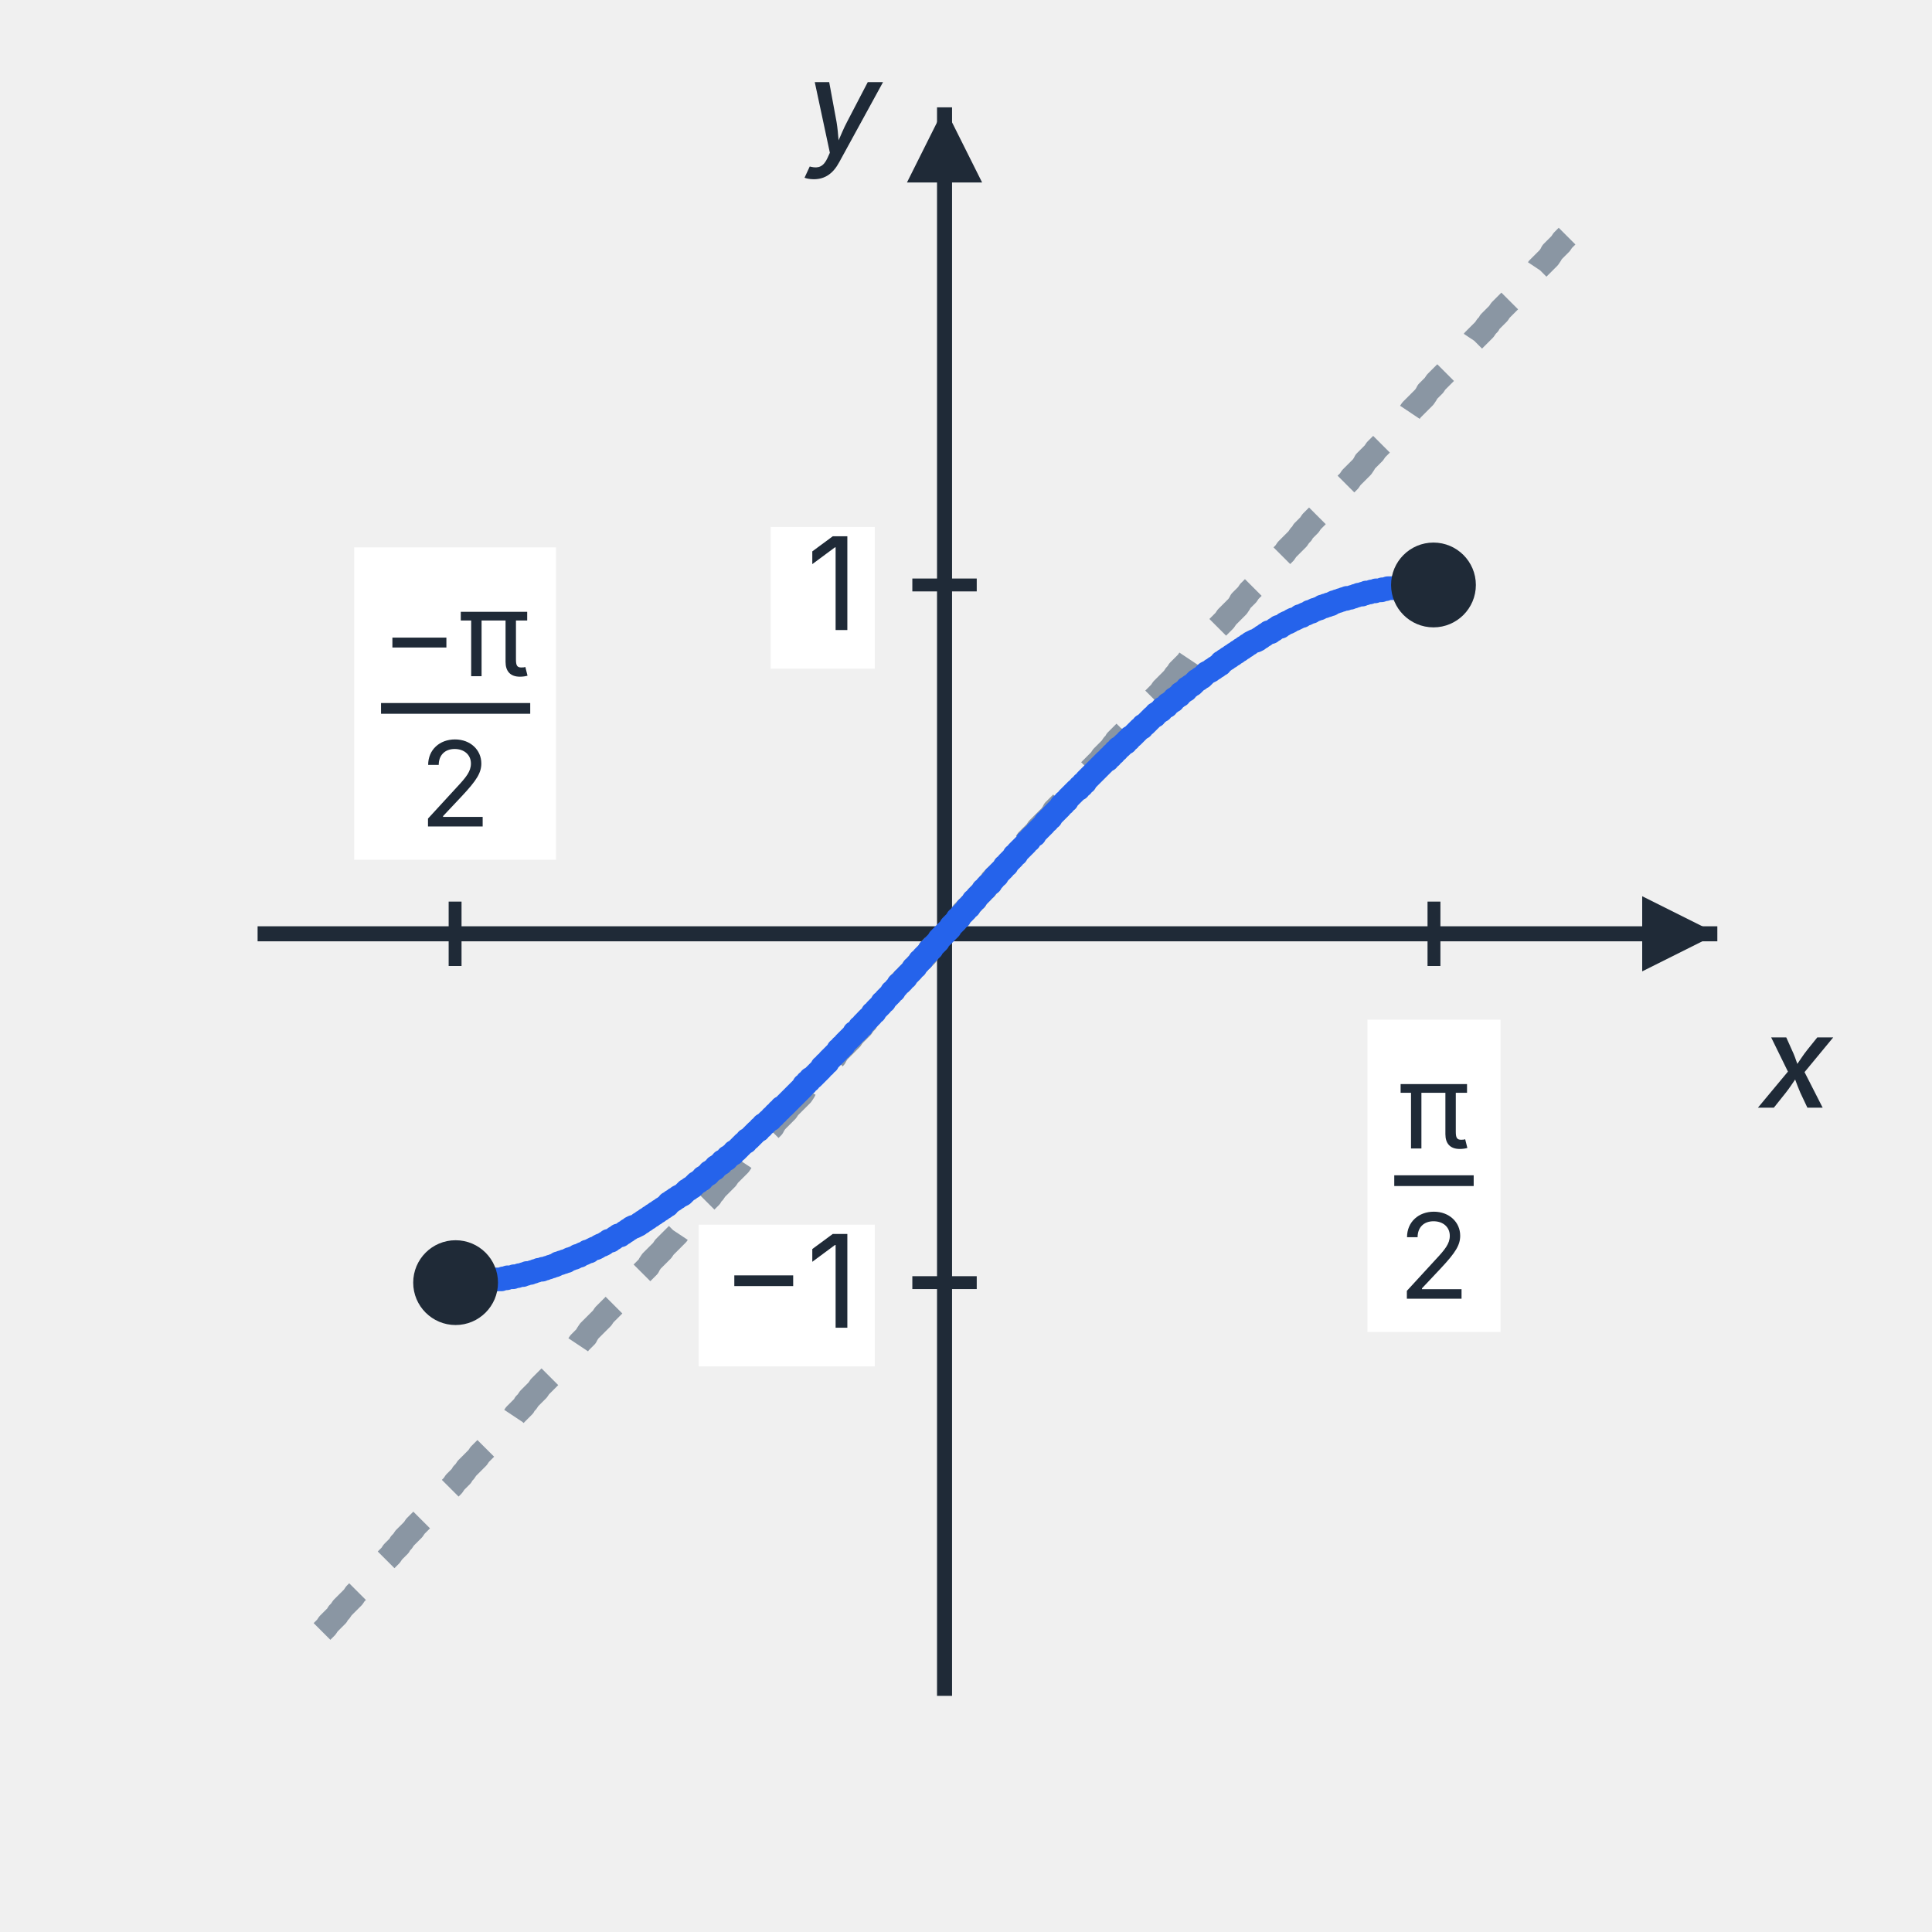
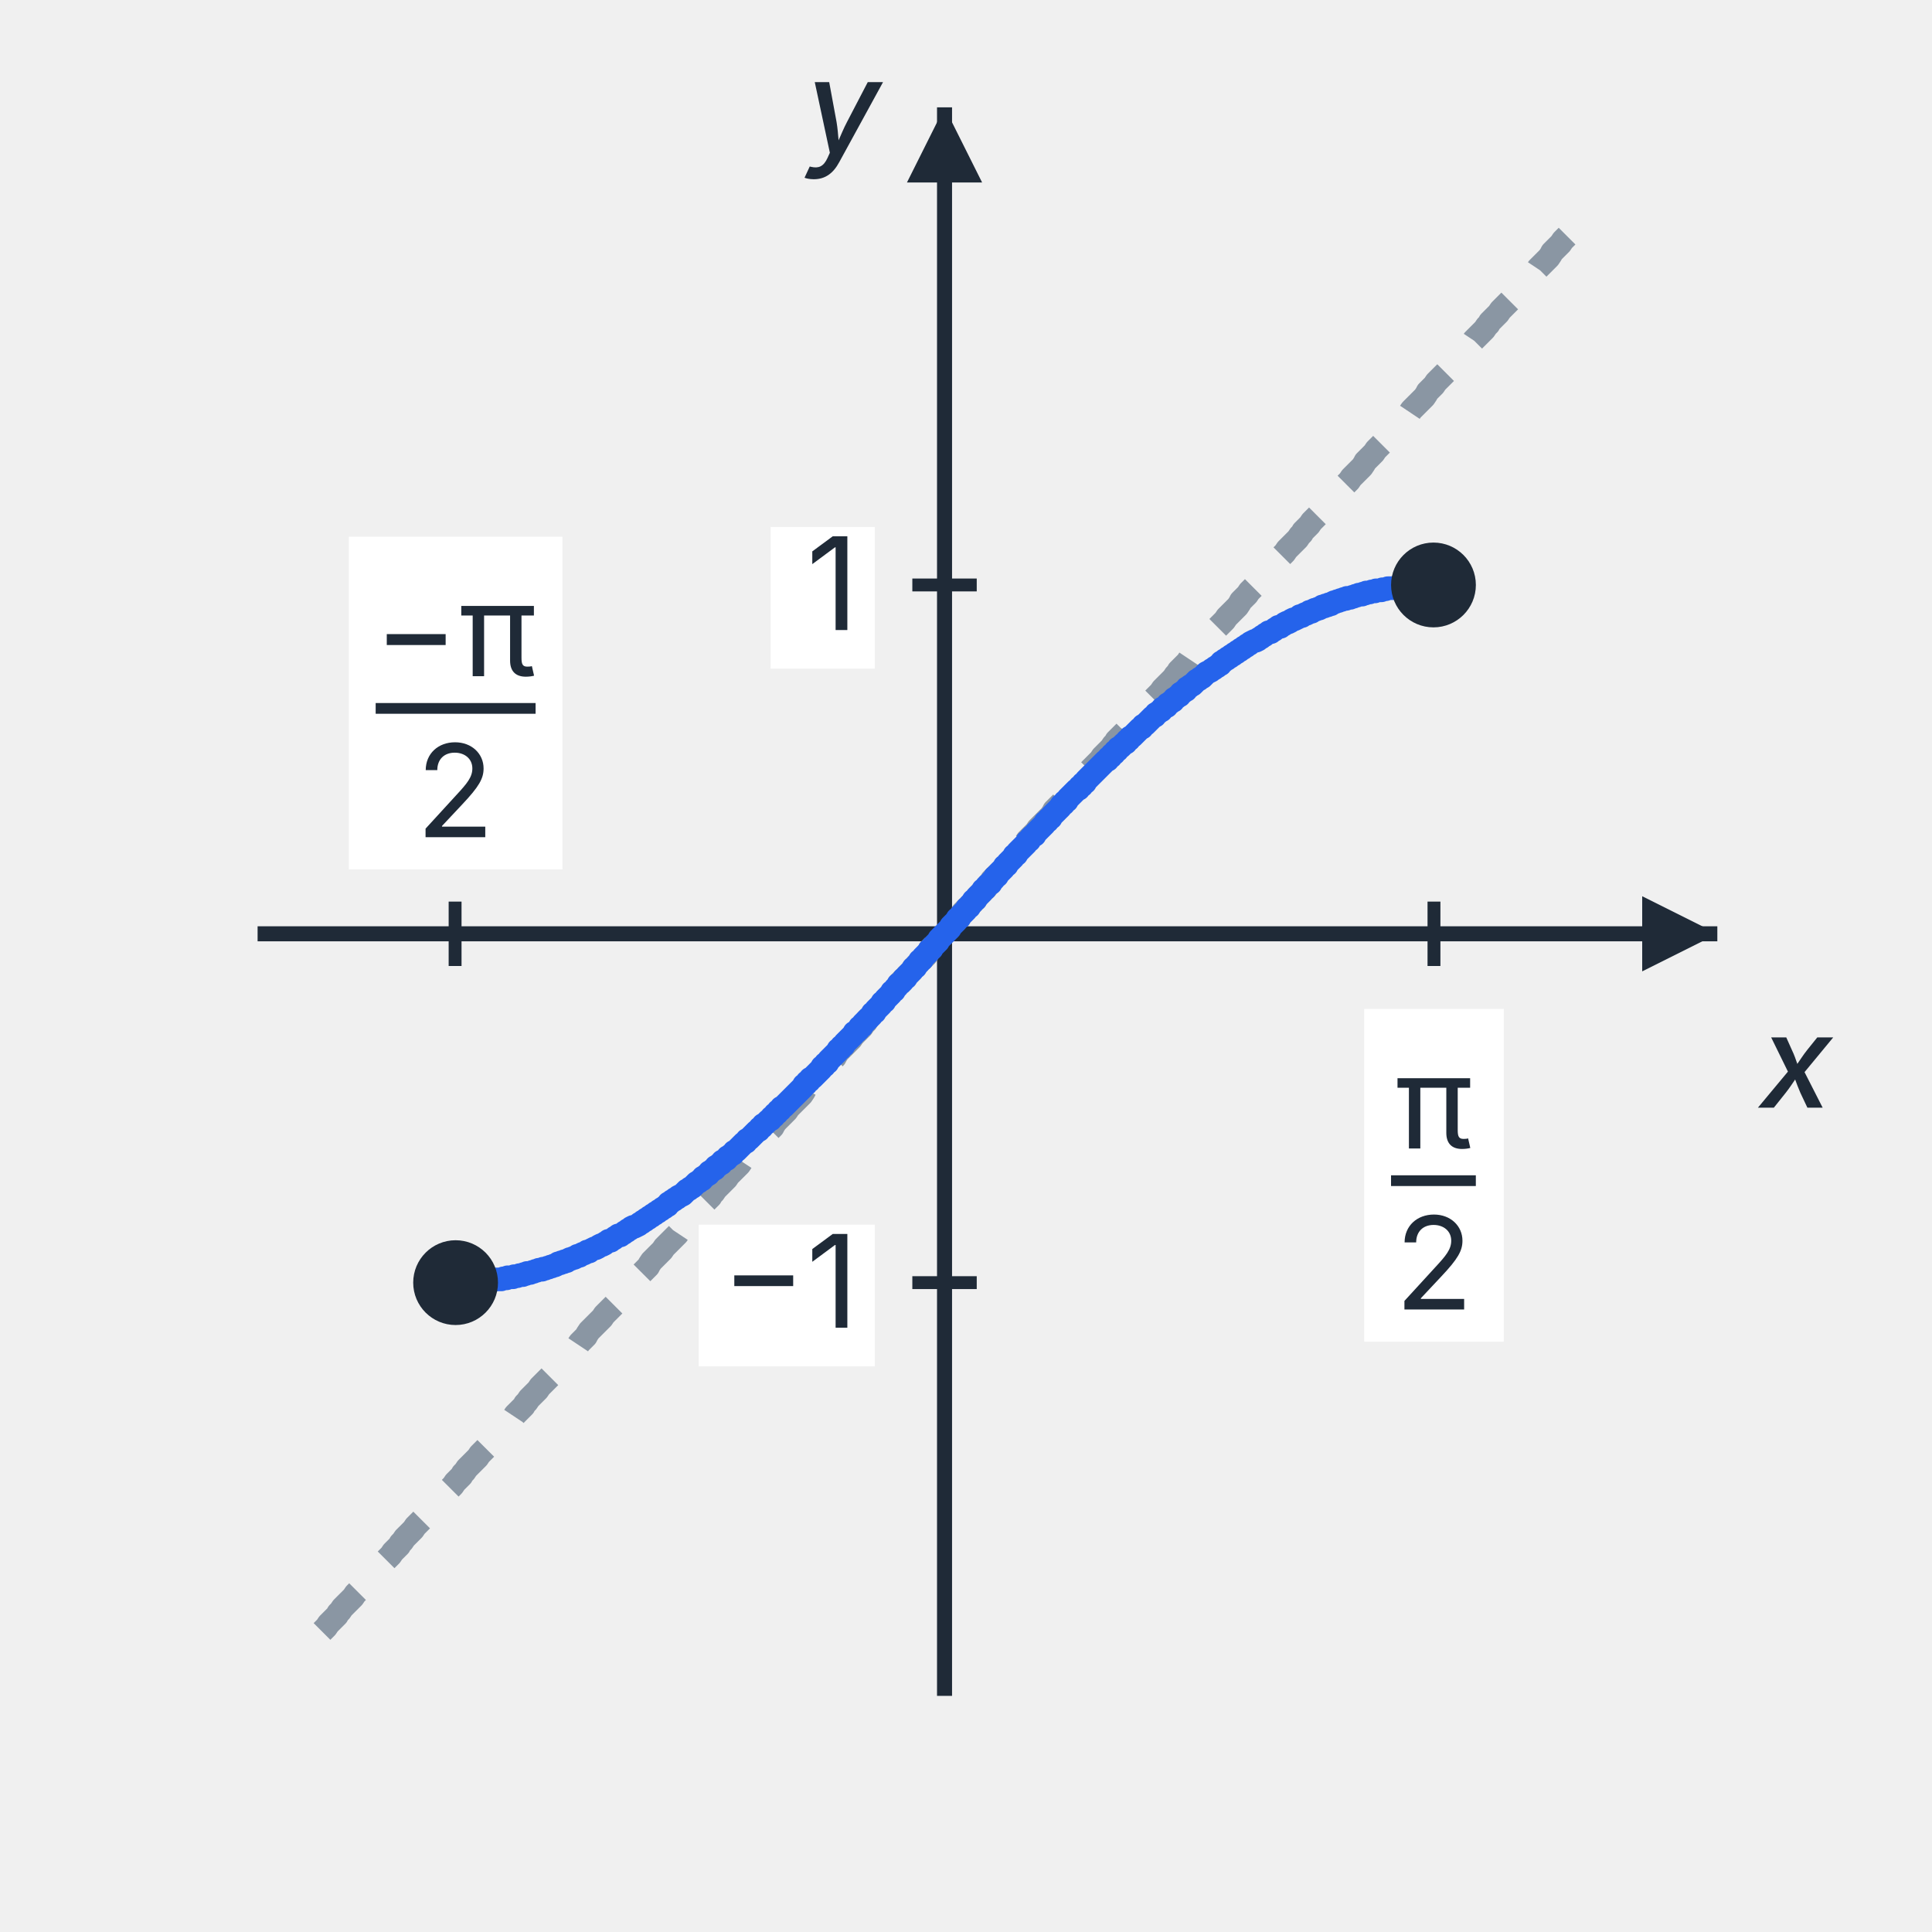
<svg xmlns="http://www.w3.org/2000/svg" viewBox="0 0 180 180" width="180" height="180" font-family="Inter, Arial, sans-serif">
  <line x1="24.0" y1="87.0" x2="160.0" y2="87.0" stroke="#1f2a37" stroke-width="1.4" />
  <path d="M160.0,87.0 l-7,-3.5 v7 z" fill="#1f2a37" />
  <line x1="88.0" y1="158.0" x2="88.0" y2="10.0" stroke="#1f2a37" stroke-width="1.4" />
  <path d="M88.0,10.0 l-3.5,7 h7 z" fill="#1f2a37" />
  <text x="164.0" y="103.2" text-anchor="start" font-size="12" fill="#1f2a37" font-weight="500" font-style="italic">x</text>
  <text x="82.0" y="14.2" text-anchor="end" font-size="12" fill="#1f2a37" font-weight="500" font-style="italic">y</text>
  <polyline points="30.0,152.0 30.2,151.8 30.4,151.6 30.6,151.3 30.8,151.1 31.0,150.9 31.2,150.7 31.4,150.5 31.5,150.3 31.7,150.1 31.9,149.8 32.1,149.6 32.3,149.4 32.5,149.2 32.7,149.0 32.9,148.8 33.1,148.5 33.3,148.3 33.5,148.1 33.7,147.9 33.9,147.7 34.1,147.4 34.3,147.2 34.4,147.0 34.6,146.8 34.8,146.6 35.0,146.4 35.2,146.2 35.4,145.9 35.6,145.7 35.8,145.5 36.0,145.3 36.2,145.1 36.4,144.9 36.6,144.6 36.8,144.4 37.0,144.2 37.2,144.0 37.3,143.8 37.5,143.6 37.7,143.3 37.9,143.1 38.1,142.9 38.3,142.7 38.5,142.5 38.7,142.2 38.9,142.0 39.1,141.8 39.3,141.6 39.5,141.4 39.7,141.2 39.9,140.9 40.1,140.7 40.2,140.5 40.4,140.3 40.6,140.1 40.8,139.9 41.0,139.7 41.2,139.4 41.4,139.2 41.6,139.0 41.8,138.8 42.0,138.6 42.2,138.4 42.4,138.1 42.6,137.9 42.8,137.7 43.0,137.5 43.1,137.3 43.3,137.1 43.5,136.8 43.7,136.6 43.9,136.4 44.1,136.2 44.3,136.0 44.5,135.8 44.7,135.5 44.9,135.3 45.1,135.1 45.3,134.9 45.5,134.7 45.7,134.4 45.9,134.2 46.0,134.0 46.2,133.8 46.4,133.6 46.6,133.4 46.8,133.1 47.0,132.9 47.2,132.7 47.4,132.5 47.6,132.3 47.8,132.1 48.0,131.8 48.2,131.6 48.4,131.4 48.6,131.2 48.8,131.0 48.9,130.8 49.1,130.6 49.3,130.3 49.5,130.1 49.7,129.9 49.9,129.7 50.1,129.5 50.3,129.2 50.5,129.0 50.7,128.8 50.9,128.6 51.1,128.4 51.3,128.2 51.5,127.9 51.7,127.7 51.8,127.5 52.0,127.3 52.2,127.1 52.4,126.9 52.6,126.6 52.8,126.4 53.0,126.2 53.2,126.0 53.4,125.8 53.6,125.6 53.8,125.4 54.0,125.1 54.2,124.9 54.4,124.7 54.6,124.5 54.7,124.3 54.9,124.0 55.1,123.8 55.3,123.6 55.5,123.4 55.7,123.2 55.9,123.0 56.1,122.8 56.3,122.5 56.5,122.3 56.7,122.1 56.9,121.9 57.1,121.7 57.3,121.5 57.5,121.2 57.6,121.0 57.8,120.8 58.0,120.6 58.2,120.4 58.4,120.2 58.6,119.9 58.8,119.7 59.0,119.5 59.2,119.3 59.4,119.1 59.6,118.8 59.8,118.6 60.0,118.4 60.2,118.2 60.4,118.0 60.5,117.8 60.7,117.5 60.9,117.3 61.1,117.1 61.3,116.9 61.5,116.7 61.7,116.5 61.9,116.2 62.1,116.0 62.3,115.8 62.5,115.6 62.7,115.4 62.9,115.2 63.1,115.0 63.3,114.7 63.4,114.5 63.6,114.3 63.8,114.1 64.0,113.9 64.2,113.7 64.4,113.4 64.6,113.2 64.8,113.0 65.0,112.8 65.2,112.6 65.4,112.4 65.6,112.1 65.8,111.9 66.0,111.7 66.2,111.5 66.3,111.3 66.5,111.1 66.7,110.8 66.9,110.6 67.1,110.4 67.3,110.2 67.5,110.0 67.7,109.8 67.9,109.5 68.1,109.3 68.3,109.1 68.5,108.9 68.7,108.7 68.9,108.5 69.1,108.2 69.2,108.0 69.4,107.8 69.6,107.6 69.8,107.4 70.0,107.2 70.2,106.9 70.4,106.7 70.6,106.5 70.8,106.3 71.0,106.1 71.2,105.9 71.4,105.6 71.6,105.4 71.8,105.2 72.0,105.0 72.1,104.8 72.3,104.5 72.5,104.3 72.7,104.1 72.9,103.9 73.1,103.7 73.3,103.5 73.5,103.2 73.7,103.0 73.9,102.8 74.1,102.6 74.3,102.4 74.5,102.2 74.7,102.0 74.9,101.7 75.0,101.5 75.2,101.3 75.4,101.1 75.6,100.9 75.8,100.6 76.0,100.4 76.2,100.2 76.4,100.0 76.6,99.8 76.8,99.6 77.0,99.3 77.2,99.1 77.4,98.9 77.6,98.7 77.8,98.5 77.9,98.3 78.1,98.0 78.3,97.8 78.5,97.6 78.7,97.4 78.9,97.2 79.1,97.0 79.3,96.8 79.5,96.5 79.7,96.3 79.9,96.1 80.1,95.9 80.3,95.7 80.5,95.4 80.7,95.2 80.8,95.0 81.0,94.8 81.2,94.6 81.4,94.4 81.6,94.1 81.8,93.9 82.0,93.7 82.2,93.5 82.4,93.3 82.6,93.1 82.8,92.8 83.0,92.6 83.2,92.4 83.4,92.2 83.6,92.0 83.7,91.8 83.9,91.5 84.1,91.3 84.3,91.1 84.5,90.9 84.7,90.7 84.9,90.5 85.1,90.2 85.3,90.0 85.5,89.8 85.7,89.6 85.9,89.4 86.1,89.2 86.3,89.0 86.5,88.7 86.6,88.5 86.8,88.3 87.0,88.1 87.2,87.9 87.4,87.7 87.6,87.4 87.8,87.2 88.0,87.0 88.2,86.8 88.4,86.6 88.6,86.3 88.8,86.1 89.0,85.9 89.2,85.7 89.4,85.5 89.5,85.3 89.7,85.0 89.9,84.8 90.1,84.6 90.3,84.4 90.5,84.2 90.7,84.0 90.9,83.8 91.1,83.5 91.3,83.3 91.5,83.1 91.7,82.9 91.9,82.7 92.1,82.4 92.3,82.2 92.4,82.0 92.6,81.8 92.8,81.6 93.0,81.4 93.2,81.1 93.4,80.9 93.6,80.7 93.8,80.5 94.0,80.3 94.2,80.1 94.4,79.8 94.6,79.6 94.8,79.4 95.0,79.2 95.2,79.0 95.3,78.8 95.5,78.6 95.7,78.3 95.9,78.1 96.1,77.9 96.3,77.7 96.5,77.5 96.7,77.2 96.9,77.0 97.1,76.8 97.3,76.6 97.5,76.4 97.7,76.2 97.9,76.0 98.1,75.7 98.2,75.5 98.4,75.3 98.6,75.1 98.8,74.9 99.0,74.7 99.2,74.4 99.4,74.2 99.6,74.0 99.8,73.8 100.0,73.6 100.2,73.3 100.4,73.1 100.6,72.9 100.8,72.7 101.0,72.5 101.1,72.3 101.3,72.1 101.5,71.8 101.7,71.6 101.9,71.4 102.1,71.2 102.3,71.0 102.5,70.8 102.7,70.5 102.9,70.3 103.1,70.1 103.3,69.9 103.5,69.7 103.7,69.4 103.9,69.2 104.0,69.0 104.2,68.8 104.4,68.6 104.6,68.4 104.8,68.2 105.0,67.9 105.2,67.7 105.4,67.5 105.6,67.3 105.8,67.1 106.0,66.8 106.2,66.6 106.4,66.4 106.6,66.2 106.8,66.0 106.9,65.8 107.1,65.5 107.3,65.3 107.5,65.1 107.7,64.9 107.9,64.7 108.1,64.5 108.3,64.2 108.5,64.0 108.7,63.8 108.9,63.6 109.1,63.4 109.3,63.2 109.5,62.9 109.7,62.7 109.8,62.5 110.0,62.3 110.2,62.1 110.4,61.9 110.6,61.7 110.8,61.4 111.0,61.2 111.2,61.0 111.4,60.8 111.6,60.6 111.8,60.4 112.0,60.1 112.2,59.9 112.4,59.7 112.6,59.5 112.7,59.3 112.9,59.1 113.1,58.8 113.3,58.6 113.5,58.4 113.7,58.2 113.9,58.0 114.1,57.8 114.3,57.5 114.5,57.3 114.7,57.1 114.9,56.9 115.1,56.7 115.3,56.5 115.5,56.2 115.6,56.0 115.8,55.8 116.0,55.6 116.2,55.4 116.4,55.1 116.6,54.9 116.8,54.7 117.0,54.5 117.2,54.3 117.4,54.1 117.6,53.8 117.8,53.6 118.0,53.4 118.2,53.2 118.4,53.0 118.5,52.8 118.7,52.5 118.9,52.3 119.1,52.1 119.3,51.9 119.5,51.7 119.7,51.5 119.9,51.2 120.1,51.0 120.3,50.8 120.5,50.6 120.7,50.4 120.9,50.2 121.1,49.9 121.3,49.7 121.4,49.5 121.6,49.3 121.8,49.1 122.0,48.9 122.2,48.6 122.4,48.4 122.6,48.2 122.8,48.0 123.0,47.8 123.2,47.6 123.4,47.3 123.6,47.1 123.8,46.9 124.0,46.7 124.2,46.5 124.3,46.3 124.5,46.1 124.7,45.8 124.9,45.6 125.1,45.4 125.3,45.2 125.5,45.0 125.7,44.8 125.9,44.5 126.1,44.3 126.3,44.1 126.5,43.9 126.7,43.7 126.9,43.5 127.1,43.2 127.2,43.0 127.4,42.8 127.6,42.6 127.8,42.4 128.0,42.2 128.2,41.9 128.4,41.7 128.6,41.5 128.8,41.3 129.0,41.1 129.2,40.9 129.4,40.6 129.6,40.4 129.8,40.2 130.0,40.0 130.1,39.8 130.3,39.5 130.5,39.3 130.7,39.1 130.9,38.9 131.1,38.7 131.3,38.5 131.5,38.2 131.7,38.0 131.9,37.8 132.1,37.6 132.3,37.4 132.5,37.2 132.7,37.0 132.9,36.7 133.0,36.5 133.2,36.3 133.4,36.1 133.6,35.9 133.8,35.6 134.0,35.4 134.2,35.2 134.4,35.0 134.6,34.8 134.8,34.6 135.0,34.3 135.2,34.1 135.4,33.9 135.6,33.7 135.8,33.5 135.9,33.3 136.1,33.0 136.3,32.8 136.5,32.6 136.7,32.4 136.9,32.2 137.1,32.0 137.3,31.7 137.5,31.5 137.7,31.3 137.9,31.1 138.1,30.9 138.3,30.7 138.5,30.4 138.7,30.2 138.8,30.0 139.0,29.8 139.2,29.6 139.4,29.4 139.6,29.2 139.8,28.9 140.0,28.7 140.2,28.5 140.4,28.3 140.6,28.1 140.8,27.9 141.0,27.6 141.2,27.4 141.4,27.2 141.6,27.0 141.7,26.8 141.9,26.6 142.1,26.3 142.3,26.1 142.5,25.9 142.7,25.7 142.9,25.5 143.1,25.3 143.3,25.0 143.5,24.8 143.7,24.6 143.9,24.4 144.1,24.2 144.3,24.0 144.5,23.7 144.6,23.5 144.8,23.3 145.0,23.1 145.2,22.9 145.4,22.7 145.6,22.4 145.8,22.2 146.0,22.0" fill="none" stroke="#8a96a3" stroke-width="2.2" stroke-dasharray="5 4" stroke-linejoin="round" />
  <polyline points="42.4,119.5 42.6,119.5 42.8,119.5 42.9,119.5 43.1,119.5 43.2,119.5 43.4,119.5 43.5,119.5 43.7,119.5 43.8,119.5 44.0,119.5 44.1,119.4 44.3,119.4 44.4,119.4 44.6,119.4 44.7,119.4 44.9,119.4 45.0,119.4 45.2,119.4 45.3,119.3 45.5,119.3 45.6,119.3 45.8,119.3 45.9,119.3 46.1,119.2 46.2,119.2 46.4,119.2 46.5,119.2 46.7,119.2 46.9,119.1 47.0,119.1 47.2,119.1 47.3,119.0 47.5,119.0 47.6,119.0 47.8,119.0 47.9,118.9 48.1,118.9 48.2,118.9 48.4,118.8 48.5,118.8 48.7,118.8 48.8,118.7 49.0,118.7 49.1,118.6 49.3,118.6 49.4,118.6 49.6,118.5 49.7,118.5 49.9,118.4 50.0,118.4 50.2,118.3 50.3,118.3 50.5,118.3 50.6,118.2 50.8,118.2 51.0,118.1 51.1,118.1 51.3,118.0 51.4,118.0 51.6,117.9 51.7,117.9 51.9,117.8 52.0,117.7 52.2,117.7 52.3,117.6 52.5,117.6 52.6,117.5 52.8,117.5 52.9,117.4 53.1,117.3 53.2,117.3 53.4,117.2 53.5,117.2 53.7,117.1 53.8,117.0 54.0,117.0 54.1,116.9 54.3,116.8 54.4,116.8 54.6,116.7 54.7,116.6 54.9,116.6 55.0,116.5 55.2,116.4 55.4,116.3 55.5,116.3 55.7,116.2 55.8,116.1 56.0,116.0 56.1,116.0 56.3,115.9 56.4,115.8 56.6,115.7 56.7,115.6 56.9,115.6 57.0,115.5 57.2,115.4 57.3,115.3 57.5,115.2 57.6,115.1 57.8,115.1 57.9,115.0 58.1,114.9 58.2,114.8 58.4,114.7 58.5,114.6 58.7,114.5 58.8,114.4 59.0,114.3 59.1,114.3 59.3,114.2 59.5,114.1 59.6,114.0 59.8,113.9 59.9,113.8 60.1,113.7 60.2,113.6 60.4,113.5 60.5,113.4 60.7,113.3 60.8,113.2 61.0,113.1 61.1,113.0 61.3,112.9 61.4,112.8 61.6,112.7 61.7,112.6 61.9,112.5 62.0,112.4 62.2,112.3 62.3,112.1 62.5,112.0 62.6,111.9 62.8,111.8 62.9,111.7 63.1,111.6 63.2,111.5 63.4,111.4 63.6,111.3 63.7,111.2 63.9,111.0 64.0,110.9 64.2,110.8 64.3,110.7 64.5,110.6 64.6,110.5 64.8,110.3 64.9,110.2 65.1,110.1 65.2,110.0 65.4,109.9 65.5,109.7 65.7,109.6 65.8,109.5 66.0,109.4 66.1,109.2 66.3,109.1 66.4,109.0 66.6,108.9 66.7,108.7 66.9,108.6 67.0,108.5 67.2,108.4 67.3,108.2 67.5,108.1 67.7,108.0 67.8,107.8 68.0,107.7 68.1,107.6 68.3,107.5 68.4,107.3 68.6,107.2 68.7,107.1 68.9,106.9 69.0,106.8 69.2,106.6 69.3,106.5 69.5,106.4 69.6,106.2 69.8,106.1 69.9,106.0 70.1,105.8 70.2,105.7 70.4,105.5 70.5,105.4 70.7,105.3 70.8,105.1 71.0,105.0 71.1,104.8 71.3,104.7 71.4,104.6 71.6,104.4 71.8,104.3 71.9,104.1 72.1,104.0 72.2,103.8 72.4,103.7 72.5,103.5 72.7,103.4 72.8,103.2 73.0,103.1 73.1,103.0 73.3,102.8 73.4,102.7 73.6,102.5 73.7,102.4 73.9,102.2 74.0,102.1 74.2,101.9 74.3,101.8 74.5,101.6 74.6,101.5 74.8,101.3 74.9,101.1 75.1,101.0 75.2,100.8 75.4,100.7 75.5,100.5 75.7,100.4 75.9,100.2 76.0,100.1 76.2,99.9 76.3,99.8 76.5,99.6 76.6,99.4 76.8,99.3 76.9,99.1 77.1,99.0 77.2,98.8 77.4,98.6 77.5,98.5 77.7,98.3 77.8,98.2 78.0,98.0 78.1,97.8 78.3,97.7 78.4,97.5 78.6,97.4 78.7,97.2 78.9,97.0 79.0,96.9 79.2,96.7 79.3,96.6 79.5,96.4 79.6,96.2 79.8,96.1 80.0,95.9 80.1,95.7 80.3,95.6 80.4,95.4 80.6,95.2 80.7,95.1 80.9,94.9 81.0,94.8 81.2,94.6 81.3,94.4 81.5,94.3 81.6,94.1 81.8,93.9 81.9,93.8 82.1,93.6 82.2,93.4 82.4,93.3 82.5,93.1 82.7,92.9 82.8,92.8 83.0,92.6 83.1,92.4 83.3,92.3 83.4,92.1 83.6,91.9 83.7,91.7 83.9,91.6 84.1,91.4 84.2,91.2 84.4,91.1 84.5,90.9 84.7,90.7 84.8,90.6 85.0,90.4 85.1,90.2 85.3,90.1 85.4,89.9 85.6,89.7 85.7,89.5 85.9,89.4 86.0,89.2 86.2,89.0 86.3,88.9 86.5,88.7 86.6,88.5 86.8,88.4 86.9,88.2 87.1,88.0 87.2,87.9 87.4,87.7 87.5,87.5 87.7,87.3 87.8,87.2 88.0,87.0 88.2,86.8 88.3,86.7 88.5,86.5 88.6,86.3 88.8,86.1 88.9,86.0 89.1,85.8 89.2,85.6 89.4,85.5 89.5,85.3 89.7,85.1 89.8,85.0 90.0,84.8 90.1,84.6 90.3,84.5 90.4,84.3 90.6,84.1 90.7,83.9 90.9,83.8 91.0,83.6 91.2,83.4 91.3,83.3 91.5,83.1 91.6,82.9 91.8,82.8 91.9,82.6 92.1,82.4 92.3,82.3 92.4,82.1 92.6,81.9 92.7,81.7 92.9,81.6 93.0,81.4 93.2,81.2 93.3,81.1 93.5,80.9 93.6,80.7 93.8,80.6 93.9,80.4 94.1,80.2 94.2,80.1 94.4,79.9 94.5,79.7 94.7,79.6 94.8,79.4 95.0,79.2 95.1,79.1 95.3,78.9 95.4,78.8 95.6,78.6 95.7,78.4 95.9,78.3 96.0,78.1 96.2,77.9 96.4,77.8 96.5,77.6 96.7,77.4 96.8,77.3 97.0,77.1 97.1,77.0 97.3,76.8 97.4,76.6 97.6,76.5 97.7,76.3 97.9,76.2 98.0,76.0 98.2,75.8 98.3,75.7 98.5,75.5 98.6,75.4 98.8,75.2 98.9,75.0 99.1,74.9 99.2,74.7 99.4,74.6 99.5,74.4 99.7,74.2 99.8,74.1 100.0,73.9 100.1,73.8 100.3,73.6 100.5,73.5 100.6,73.3 100.8,73.2 100.9,73.0 101.1,72.9 101.2,72.7 101.4,72.5 101.5,72.4 101.7,72.2 101.8,72.1 102.0,71.9 102.1,71.8 102.3,71.6 102.4,71.5 102.6,71.3 102.7,71.2 102.9,71.0 103.0,70.9 103.2,70.8 103.3,70.6 103.5,70.5 103.6,70.3 103.8,70.2 103.9,70.0 104.1,69.9 104.2,69.7 104.4,69.6 104.6,69.4 104.7,69.3 104.9,69.2 105.0,69.0 105.2,68.9 105.3,68.7 105.5,68.6 105.6,68.5 105.8,68.3 105.9,68.2 106.1,68.0 106.2,67.9 106.4,67.8 106.5,67.6 106.7,67.5 106.8,67.4 107.0,67.2 107.1,67.1 107.3,66.9 107.4,66.8 107.6,66.7 107.7,66.5 107.9,66.4 108.0,66.3 108.2,66.2 108.3,66.0 108.5,65.9 108.7,65.8 108.8,65.6 109.0,65.5 109.1,65.4 109.3,65.3 109.4,65.1 109.6,65.0 109.7,64.9 109.9,64.8 110.0,64.6 110.2,64.5 110.3,64.4 110.5,64.3 110.6,64.1 110.8,64.0 110.9,63.9 111.1,63.8 111.2,63.7 111.4,63.5 111.5,63.4 111.7,63.3 111.8,63.2 112.0,63.1 112.1,63.0 112.3,62.8 112.4,62.7 112.6,62.6 112.8,62.5 112.9,62.4 113.1,62.3 113.2,62.2 113.4,62.1 113.5,62.0 113.7,61.9 113.8,61.7 114.0,61.6 114.1,61.5 114.3,61.4 114.4,61.3 114.6,61.2 114.7,61.1 114.9,61.0 115.0,60.9 115.2,60.8 115.3,60.7 115.5,60.6 115.6,60.5 115.8,60.4 115.9,60.3 116.1,60.2 116.2,60.1 116.4,60.0 116.5,59.9 116.7,59.8 116.9,59.7 117.0,59.7 117.2,59.6 117.3,59.5 117.5,59.4 117.6,59.3 117.8,59.2 117.9,59.1 118.1,59.0 118.2,58.9 118.4,58.9 118.5,58.8 118.7,58.7 118.8,58.6 119.0,58.5 119.1,58.4 119.3,58.4 119.4,58.3 119.6,58.2 119.7,58.1 119.9,58.0 120.0,58.0 120.2,57.9 120.3,57.8 120.5,57.7 120.6,57.7 120.8,57.6 121.0,57.5 121.1,57.4 121.3,57.4 121.4,57.3 121.6,57.2 121.7,57.2 121.9,57.1 122.0,57.0 122.2,57.0 122.3,56.9 122.5,56.8 122.6,56.8 122.8,56.7 122.9,56.7 123.1,56.6 123.2,56.5 123.4,56.5 123.5,56.4 123.7,56.4 123.8,56.3 124.0,56.3 124.1,56.2 124.3,56.1 124.4,56.1 124.6,56.0 124.7,56.0 124.9,55.9 125.0,55.9 125.2,55.8 125.4,55.8 125.5,55.7 125.7,55.7 125.8,55.7 126.0,55.6 126.1,55.6 126.3,55.5 126.4,55.5 126.6,55.4 126.7,55.4 126.9,55.4 127.0,55.3 127.2,55.3 127.3,55.2 127.5,55.2 127.6,55.2 127.8,55.1 127.9,55.1 128.1,55.1 128.2,55.0 128.4,55.0 128.5,55.0 128.7,55.0 128.8,54.9 129.0,54.9 129.1,54.9 129.3,54.8 129.5,54.8 129.6,54.8 129.8,54.8 129.9,54.8 130.1,54.7 130.2,54.7 130.4,54.7 130.5,54.7 130.7,54.7 130.8,54.6 131.0,54.6 131.1,54.6 131.3,54.6 131.4,54.6 131.6,54.6 131.7,54.6 131.9,54.6 132.0,54.5 132.2,54.5 132.3,54.5 132.5,54.5 132.6,54.5 132.8,54.5 132.9,54.5 133.1,54.5 133.2,54.5 133.4,54.5 133.6,54.5" fill="none" stroke="#2563eb" stroke-width="2.2" stroke-linejoin="round" />
  <line x1="42.4" y1="84.0" x2="42.4" y2="90.0" stroke="#1f2a37" stroke-width="1.2" />
  <line x1="133.6" y1="84.0" x2="133.6" y2="90.0" stroke="#1f2a37" stroke-width="1.2" />
  <line x1="85.0" y1="54.5" x2="91.0" y2="54.5" stroke="#1f2a37" stroke-width="1.2" />
  <line x1="85.0" y1="119.5" x2="91.0" y2="119.5" stroke="#1f2a37" stroke-width="1.2" />
-   <rect x="33.0" y="51.0" width="18.8" height="29.1" fill="#fff" />
-   <text x="42.4" y="63.0" text-anchor="middle" font-size="11.0" fill="#1f2a37">−π</text>
-   <line x1="35.5" y1="66.0" x2="49.4" y2="66.0" stroke="#1f2a37" stroke-width="1" />
-   <text x="42.4" y="77.0" text-anchor="middle" font-size="11.0" fill="#1f2a37">2</text>
-   <rect x="127.4" y="95.0" width="12.4" height="29.1" fill="#fff" />
-   <text x="133.6" y="107.0" text-anchor="middle" font-size="11.0" fill="#1f2a37">π</text>
-   <line x1="129.9" y1="110.0" x2="137.3" y2="110.0" stroke="#1f2a37" stroke-width="1" />
-   <text x="133.6" y="121.0" text-anchor="middle" font-size="11.0" fill="#1f2a37">2</text>
+   <rect x="32.5" y="50.0" width="19.9" height="31.0" fill="#fff" />
+   <text x="42.4" y="63.0" text-anchor="middle" font-size="12.0" fill="#1f2a37">−π</text>
+   <line x1="35.0" y1="66.0" x2="49.9" y2="66.0" stroke="#1f2a37" stroke-width="1" />
+   <text x="42.4" y="78.0" text-anchor="middle" font-size="12.0" fill="#1f2a37">2</text>
+   <rect x="127.1" y="94.0" width="13.0" height="31.0" fill="#fff" />
+   <text x="133.6" y="107.0" text-anchor="middle" font-size="12.0" fill="#1f2a37">π</text>
+   <line x1="129.6" y1="110.0" x2="137.5" y2="110.0" stroke="#1f2a37" stroke-width="1" />
+   <text x="133.6" y="122.0" text-anchor="middle" font-size="12.0" fill="#1f2a37">2</text>
  <rect x="71.8" y="49.1" width="9.7" height="13.2" fill="#fff" />
  <text x="80.0" y="58.7" text-anchor="end" font-size="12" fill="#1f2a37">1</text>
  <rect x="65.1" y="114.1" width="16.4" height="13.2" fill="#fff" />
  <text x="80.0" y="123.7" text-anchor="end" font-size="12" fill="#1f2a37">−1</text>
  <circle cx="42.447" cy="119.5" r="3.2" fill="#1f2a37" stroke="#1f2a37" stroke-width="1.5" />
  <circle cx="133.553" cy="54.5" r="3.2" fill="#1f2a37" stroke="#1f2a37" stroke-width="1.5" />
</svg>
